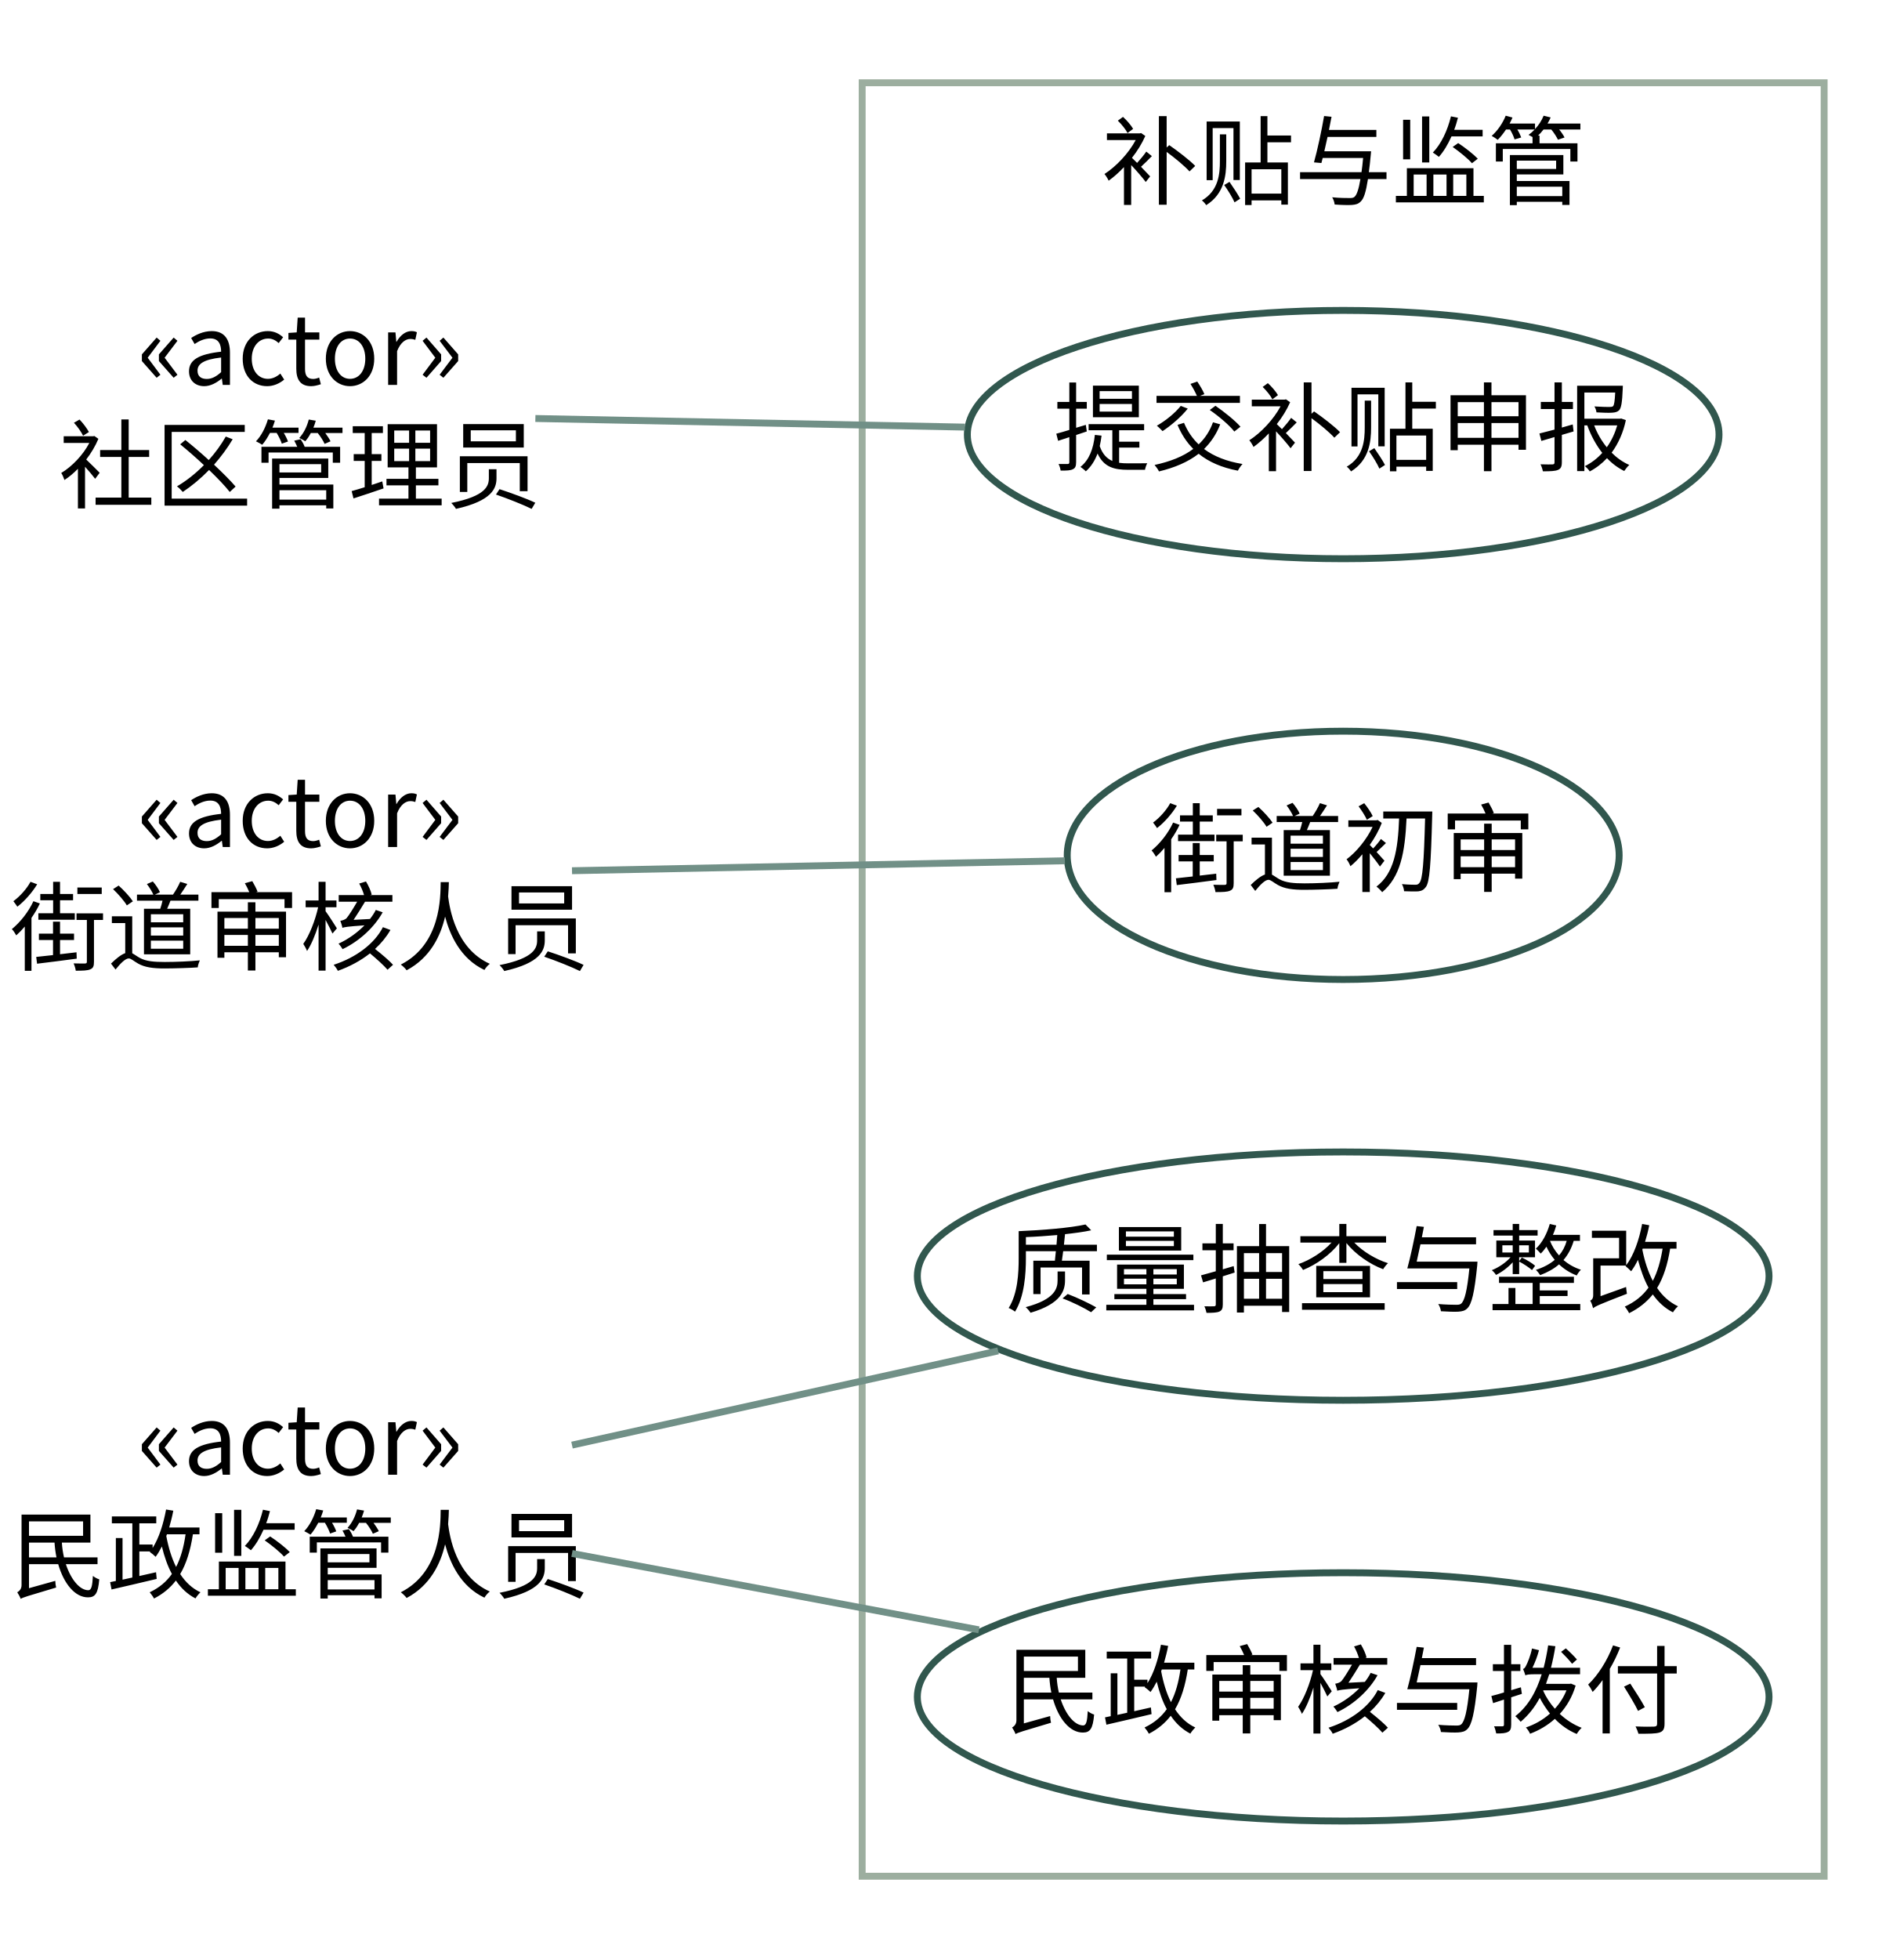
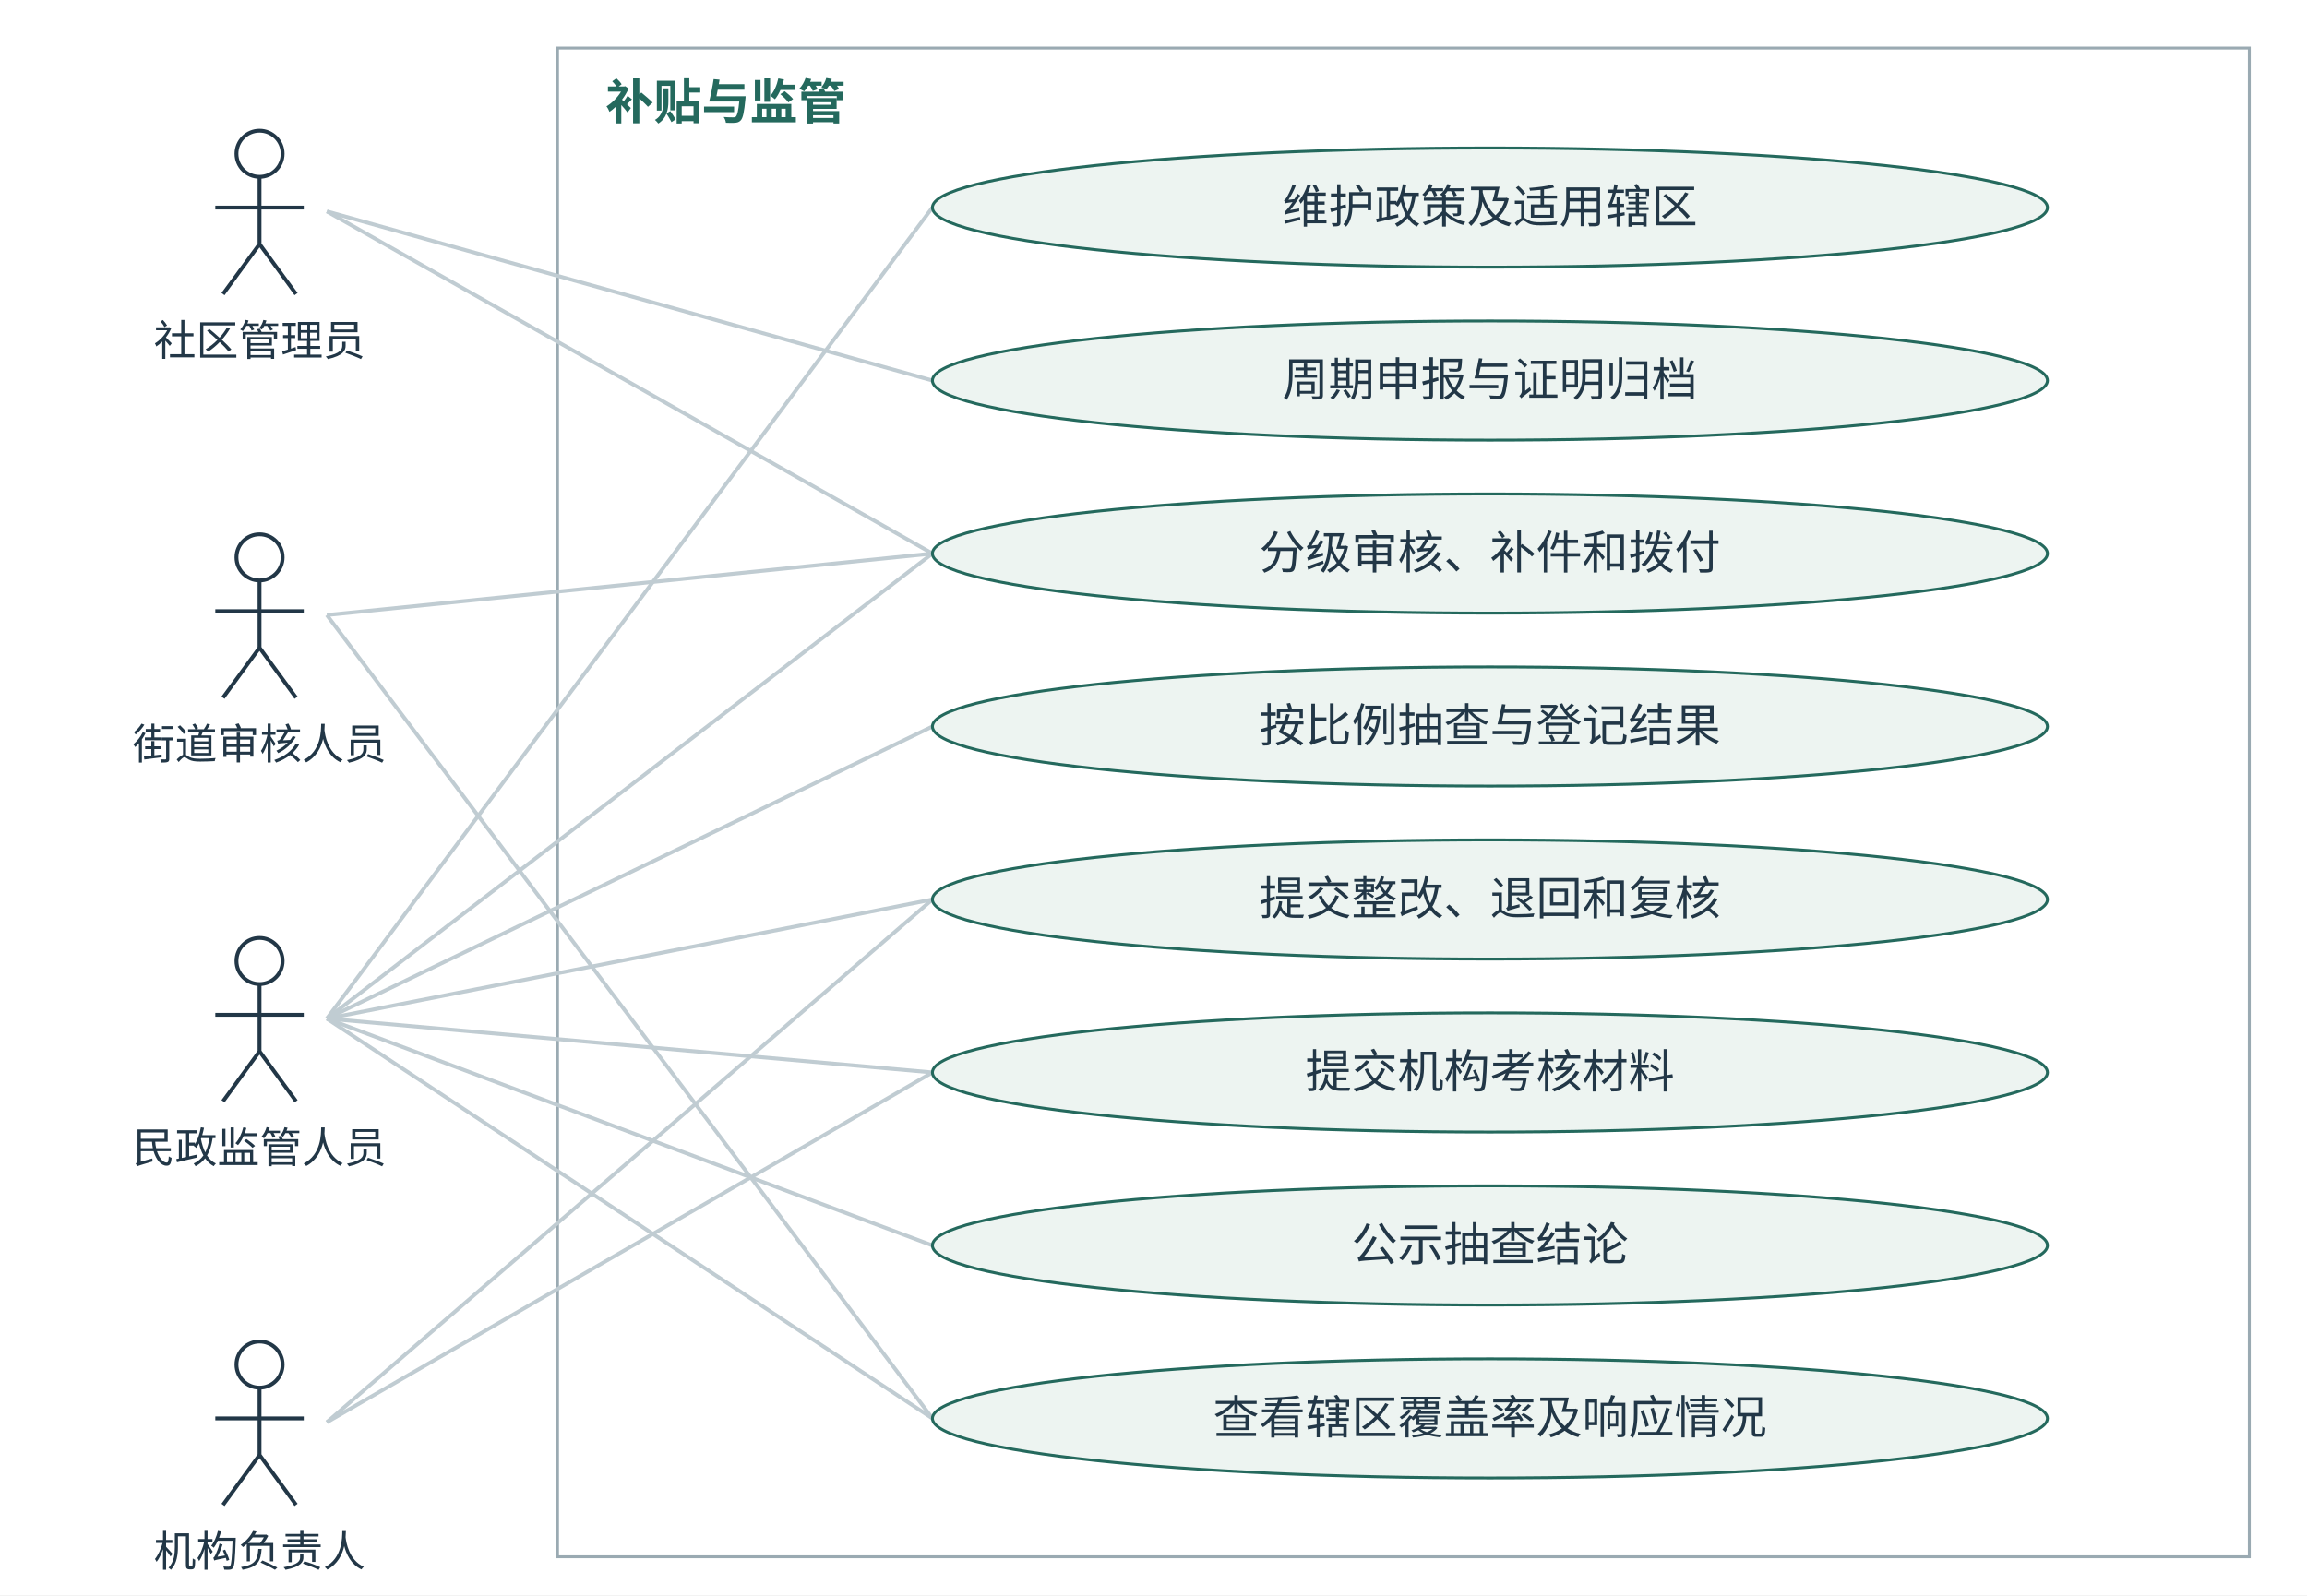
- <svg xmlns="http://www.w3.org/2000/svg" width="276pt" height="284pt" viewBox="0.00 0.00 276.00 284.00">
-   <g id="graph0" class="graph" transform="scale(1 1) rotate(0) translate(4 280)">
-     <polygon fill="white" stroke="none" points="-4,4 -4,-280 272.47,-280 272.47,4 -4,4" />
-     <g id="clust1" class="cluster">
-       <polygon fill="white" stroke="#9cae9f" points="121,-8 121,-268 260.47,-268 260.47,-8 121,-8" />
-       <text xml:space="preserve" text-anchor="middle" x="190.74" y="-251.4" font-family="Times,serif" font-size="14.00">补贴与监管</text>
-     </g>
-     <g id="node1" class="node">
-       <text xml:space="preserve" text-anchor="middle" x="39.5" y="-224.2" font-family="Noto Sans CJK SC" font-size="14.00">«actor»</text>
-       <text xml:space="preserve" text-anchor="middle" x="39.5" y="-207.4" font-family="Noto Sans CJK SC" font-size="14.00">社区管理员</text>
-     </g>
-     <g id="node4" class="node">
-       <ellipse fill="none" stroke="#31574e" cx="190.74" cy="-217" rx="54.49" ry="18" />
-       <text xml:space="preserve" text-anchor="middle" x="190.74" y="-212.8" font-family="Noto Sans CJK SC" font-size="14.00">提交补贴申报</text>
-     </g>
-     <g id="edge1" class="edge">
-       <path fill="none" stroke="#719087" d="M73.62,-219.33C91.91,-218.97 115.08,-218.5 135.9,-218.08" />
-     </g>
-     <g id="node2" class="node">
-       <text xml:space="preserve" text-anchor="middle" x="39.5" y="-157.2" font-family="Noto Sans CJK SC" font-size="14.00">«actor»</text>
-       <text xml:space="preserve" text-anchor="middle" x="39.5" y="-140.4" font-family="Noto Sans CJK SC" font-size="14.00">街道审核人员</text>
-     </g>
-     <g id="node5" class="node">
-       <ellipse fill="none" stroke="#31574e" cx="190.74" cy="-156" rx="40.01" ry="18" />
-       <text xml:space="preserve" text-anchor="middle" x="190.74" y="-151.8" font-family="Noto Sans CJK SC" font-size="14.00">街道初审</text>
-     </g>
-     <g id="edge2" class="edge">
-       <path fill="none" stroke="#719087" d="M78.93,-153.77C100.87,-154.21 128.31,-154.77 150.39,-155.21" />
-     </g>
-     <g id="node3" class="node">
-       <text xml:space="preserve" text-anchor="middle" x="39.5" y="-66.2" font-family="Noto Sans CJK SC" font-size="14.00">«actor»</text>
-       <text xml:space="preserve" text-anchor="middle" x="39.5" y="-49.4" font-family="Noto Sans CJK SC" font-size="14.00">民政监管人员</text>
-     </g>
-     <g id="node6" class="node">
-       <ellipse fill="none" stroke="#31574e" cx="190.74" cy="-34" rx="61.74" ry="18" />
-       <text xml:space="preserve" text-anchor="middle" x="190.74" y="-29.8" font-family="Noto Sans CJK SC" font-size="14.00">民政审核与拨付</text>
-     </g>
-     <g id="edge3" class="edge">
-       <path fill="none" stroke="#719087" d="M78.93,-54.79C96.9,-51.42 118.55,-47.36 137.93,-43.72" />
-     </g>
-     <g id="node7" class="node">
-       <ellipse fill="none" stroke="#31574e" cx="190.74" cy="-95" rx="61.74" ry="18" />
-       <text xml:space="preserve" text-anchor="middle" x="190.74" y="-90.8" font-family="Noto Sans CJK SC" font-size="14.00">质量抽查与整改</text>
-     </g>
-     <g id="edge4" class="edge">
-       <path fill="none" stroke="#719087" d="M78.93,-70.5C97.76,-74.66 120.64,-79.72 140.71,-84.16" />
-     </g>
-   </g>
+ <svg xmlns="http://www.w3.org/2000/svg" width="1200" height="830" viewBox="0 0 1200 830">
+   <defs>
+     <marker id="arrow" markerWidth="10" markerHeight="10" refX="8" refY="5" orient="auto">
+       <path d="M1,1 L8,5 L1,9" fill="none" stroke="#6B7B87" stroke-width="1.4" />
+     </marker>
+   </defs>
+   <rect width="1200" height="830" fill="white" />
+   <rect x="290" y="25" width="880" height="785" rx="0" fill="white" stroke="#9AAAB2" stroke-width="1.5" />
+   <text x="315" y="62.0" font-family="Noto Sans CJK SC,Microsoft YaHei,sans-serif" font-size="25" font-weight="600" text-anchor="start" fill="#24695D">补贴与监管</text>
+   <path d="M170,530.0 L485,108" fill="none" stroke="#C0CCD2" stroke-width="2" />
+   <path d="M170,110.0 L485,198" fill="none" stroke="#C0CCD2" stroke-width="2" />
+   <path d="M170,110.0 L485,288" fill="none" stroke="#C0CCD2" stroke-width="2" />
+   <path d="M170,320.0 L485,288" fill="none" stroke="#C0CCD2" stroke-width="2" />
+   <path d="M170,530.0 L485,288" fill="none" stroke="#C0CCD2" stroke-width="2" />
+   <path d="M170,530.0 L485,378" fill="none" stroke="#C0CCD2" stroke-width="2" />
+   <path d="M170,530.0 L485,468" fill="none" stroke="#C0CCD2" stroke-width="2" />
+   <path d="M170,740.0 L485,468" fill="none" stroke="#C0CCD2" stroke-width="2" />
+   <path d="M170,530.0 L485,558" fill="none" stroke="#C0CCD2" stroke-width="2" />
+   <path d="M170,740.0 L485,558" fill="none" stroke="#C0CCD2" stroke-width="2" />
+   <path d="M170,530.0 L485,648" fill="none" stroke="#C0CCD2" stroke-width="2" />
+   <path d="M170,320.0 L485,738" fill="none" stroke="#C0CCD2" stroke-width="2" />
+   <path d="M170,530.0 L485,738" fill="none" stroke="#C0CCD2" stroke-width="2" />
+   <circle cx="135" cy="80.0" r="12" fill="white" stroke="#223747" stroke-width="2" />
+   <path d="M135,92.0 v35 M112,108.0 h46 M135,127.0 l-19,26 M135,127.0 l19,26" fill="none" stroke="#223747" stroke-width="2" />
+   <text x="135" y="185.0" font-family="Noto Sans CJK SC,Microsoft YaHei,sans-serif" font-size="22" font-weight="400" text-anchor="middle" fill="#223747">社区管理员</text>
+   <circle cx="135" cy="290.0" r="12" fill="white" stroke="#223747" stroke-width="2" />
+   <path d="M135,302.0 v35 M112,318.0 h46 M135,337.0 l-19,26 M135,337.0 l19,26" fill="none" stroke="#223747" stroke-width="2" />
+   <text x="135" y="395.0" font-family="Noto Sans CJK SC,Microsoft YaHei,sans-serif" font-size="22" font-weight="400" text-anchor="middle" fill="#223747">街道审核人员</text>
+   <circle cx="135" cy="500.0" r="12" fill="white" stroke="#223747" stroke-width="2" />
+   <path d="M135,512.0 v35 M112,528.0 h46 M135,547.0 l-19,26 M135,547.0 l19,26" fill="none" stroke="#223747" stroke-width="2" />
+   <text x="135" y="605.0" font-family="Noto Sans CJK SC,Microsoft YaHei,sans-serif" font-size="22" font-weight="400" text-anchor="middle" fill="#223747">民政监管人员</text>
+   <circle cx="135" cy="710.0" r="12" fill="white" stroke="#223747" stroke-width="2" />
+   <path d="M135,722.0 v35 M112,738.0 h46 M135,757.0 l-19,26 M135,757.0 l19,26" fill="none" stroke="#223747" stroke-width="2" />
+   <text x="135" y="815.0" font-family="Noto Sans CJK SC,Microsoft YaHei,sans-serif" font-size="22" font-weight="400" text-anchor="middle" fill="#223747">机构负责人</text>
+   <ellipse cx="775" cy="108" rx="290" ry="31" fill="#EDF4F1" stroke="#24695D" stroke-width="1.5" />
+   <text x="775" y="116.0" font-family="Noto Sans CJK SC,Microsoft YaHei,sans-serif" font-size="24" font-weight="400" text-anchor="middle" fill="#223747">维护政策及适用辖区</text>
+   <ellipse cx="775" cy="198" rx="290" ry="31" fill="#EDF4F1" stroke="#24695D" stroke-width="1.5" />
+   <text x="775" y="206.0" font-family="Noto Sans CJK SC,Microsoft YaHei,sans-serif" font-size="24" font-weight="400" text-anchor="middle" fill="#223747">周期申报与证明归档</text>
+   <ellipse cx="775" cy="288" rx="290" ry="31" fill="#EDF4F1" stroke="#24695D" stroke-width="1.5" />
+   <text x="775" y="296.0" font-family="Noto Sans CJK SC,Microsoft YaHei,sans-serif" font-size="24" font-weight="400" text-anchor="middle" fill="#223747">分级审核、补件和拨付</text>
+   <ellipse cx="775" cy="378" rx="290" ry="31" fill="#EDF4F1" stroke="#24695D" stroke-width="1.5" />
+   <text x="775" y="386.0" font-family="Noto Sans CJK SC,Microsoft YaHei,sans-serif" font-size="24" font-weight="400" text-anchor="middle" fill="#223747">按比例抽查与登记结果</text>
+   <ellipse cx="775" cy="468" rx="290" ry="31" fill="#EDF4F1" stroke="#24695D" stroke-width="1.5" />
+   <text x="775" y="476.0" font-family="Noto Sans CJK SC,Microsoft YaHei,sans-serif" font-size="24" font-weight="400" text-anchor="middle" fill="#223747">提交整改、退回和复核</text>
+   <ellipse cx="775" cy="558" rx="290" ry="31" fill="#EDF4F1" stroke="#24695D" stroke-width="1.5" />
+   <text x="775" y="566.0" font-family="Noto Sans CJK SC,Microsoft YaHei,sans-serif" font-size="24" font-weight="400" text-anchor="middle" fill="#223747">提交机构考核材料</text>
+   <ellipse cx="775" cy="648" rx="290" ry="31" fill="#EDF4F1" stroke="#24695D" stroke-width="1.5" />
+   <text x="775" y="656.0" font-family="Noto Sans CJK SC,Microsoft YaHei,sans-serif" font-size="24" font-weight="400" text-anchor="middle" fill="#223747">公示抽查结论</text>
+   <ellipse cx="775" cy="738" rx="290" ry="31" fill="#EDF4F1" stroke="#24695D" stroke-width="1.5" />
+   <text x="775" y="746.0" font-family="Noto Sans CJK SC,Microsoft YaHei,sans-serif" font-size="24" font-weight="400" text-anchor="middle" fill="#223747">查看辖区覆盖率及响应情况</text>
</svg>
